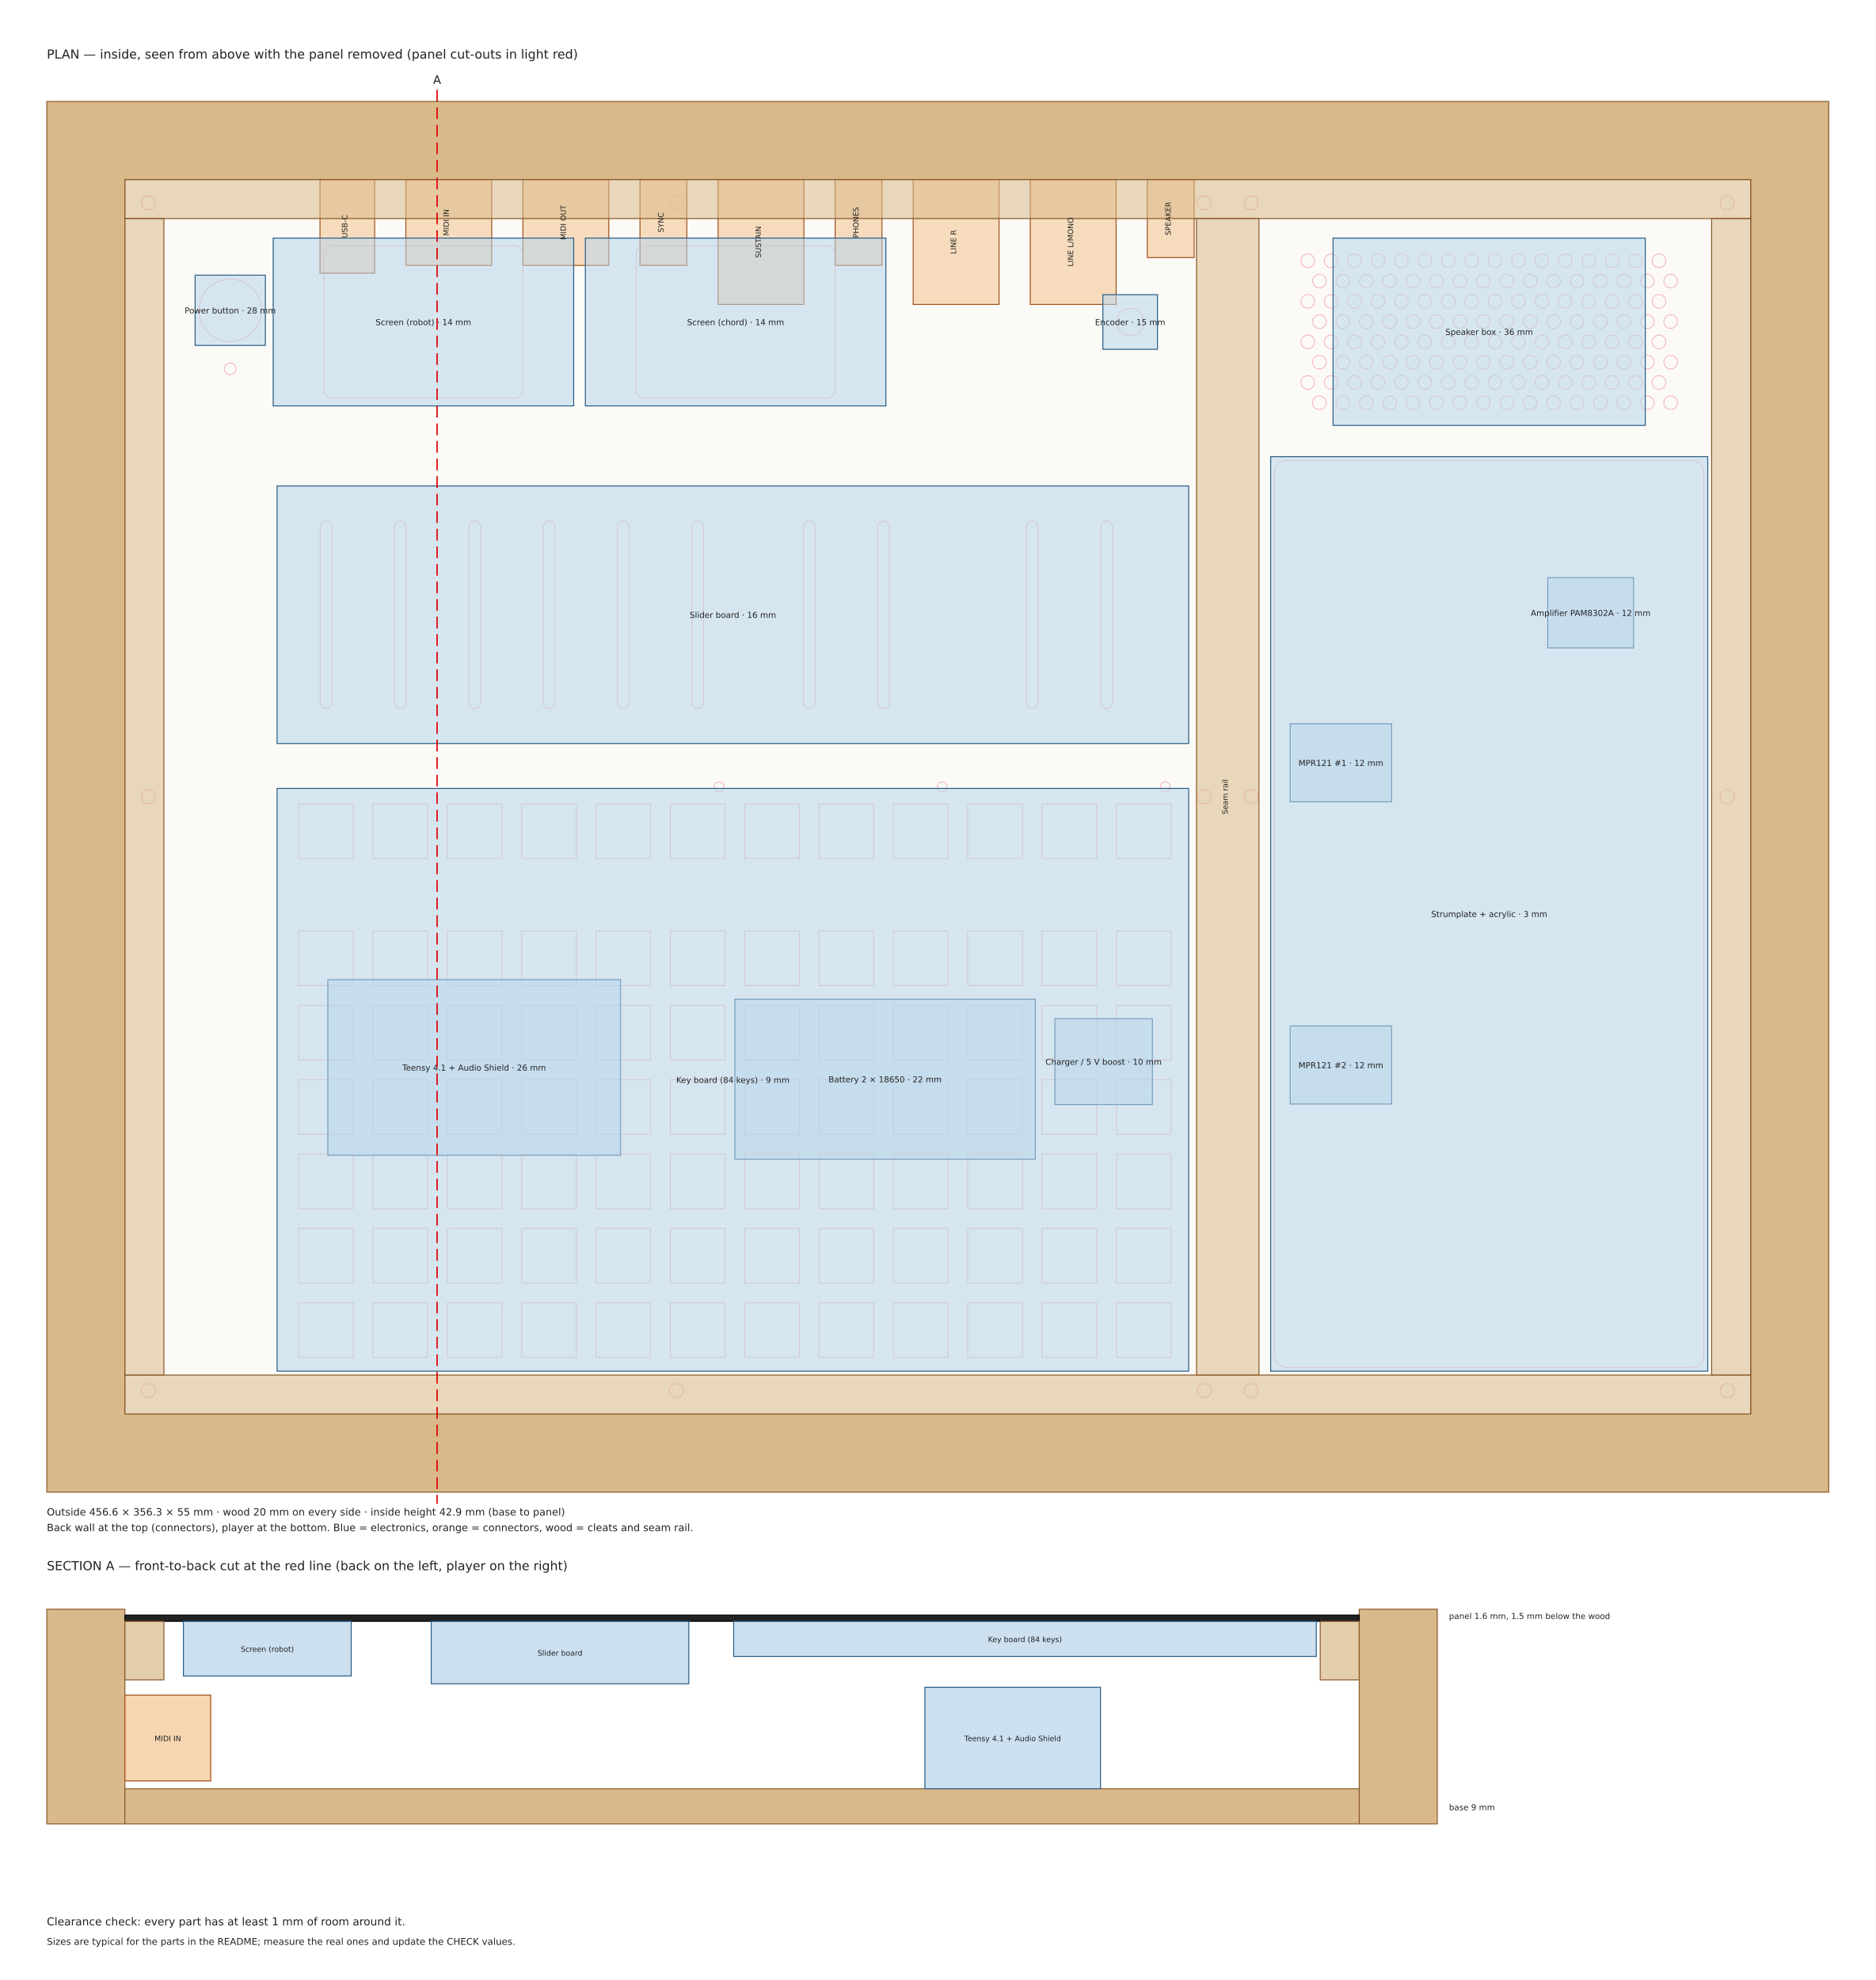
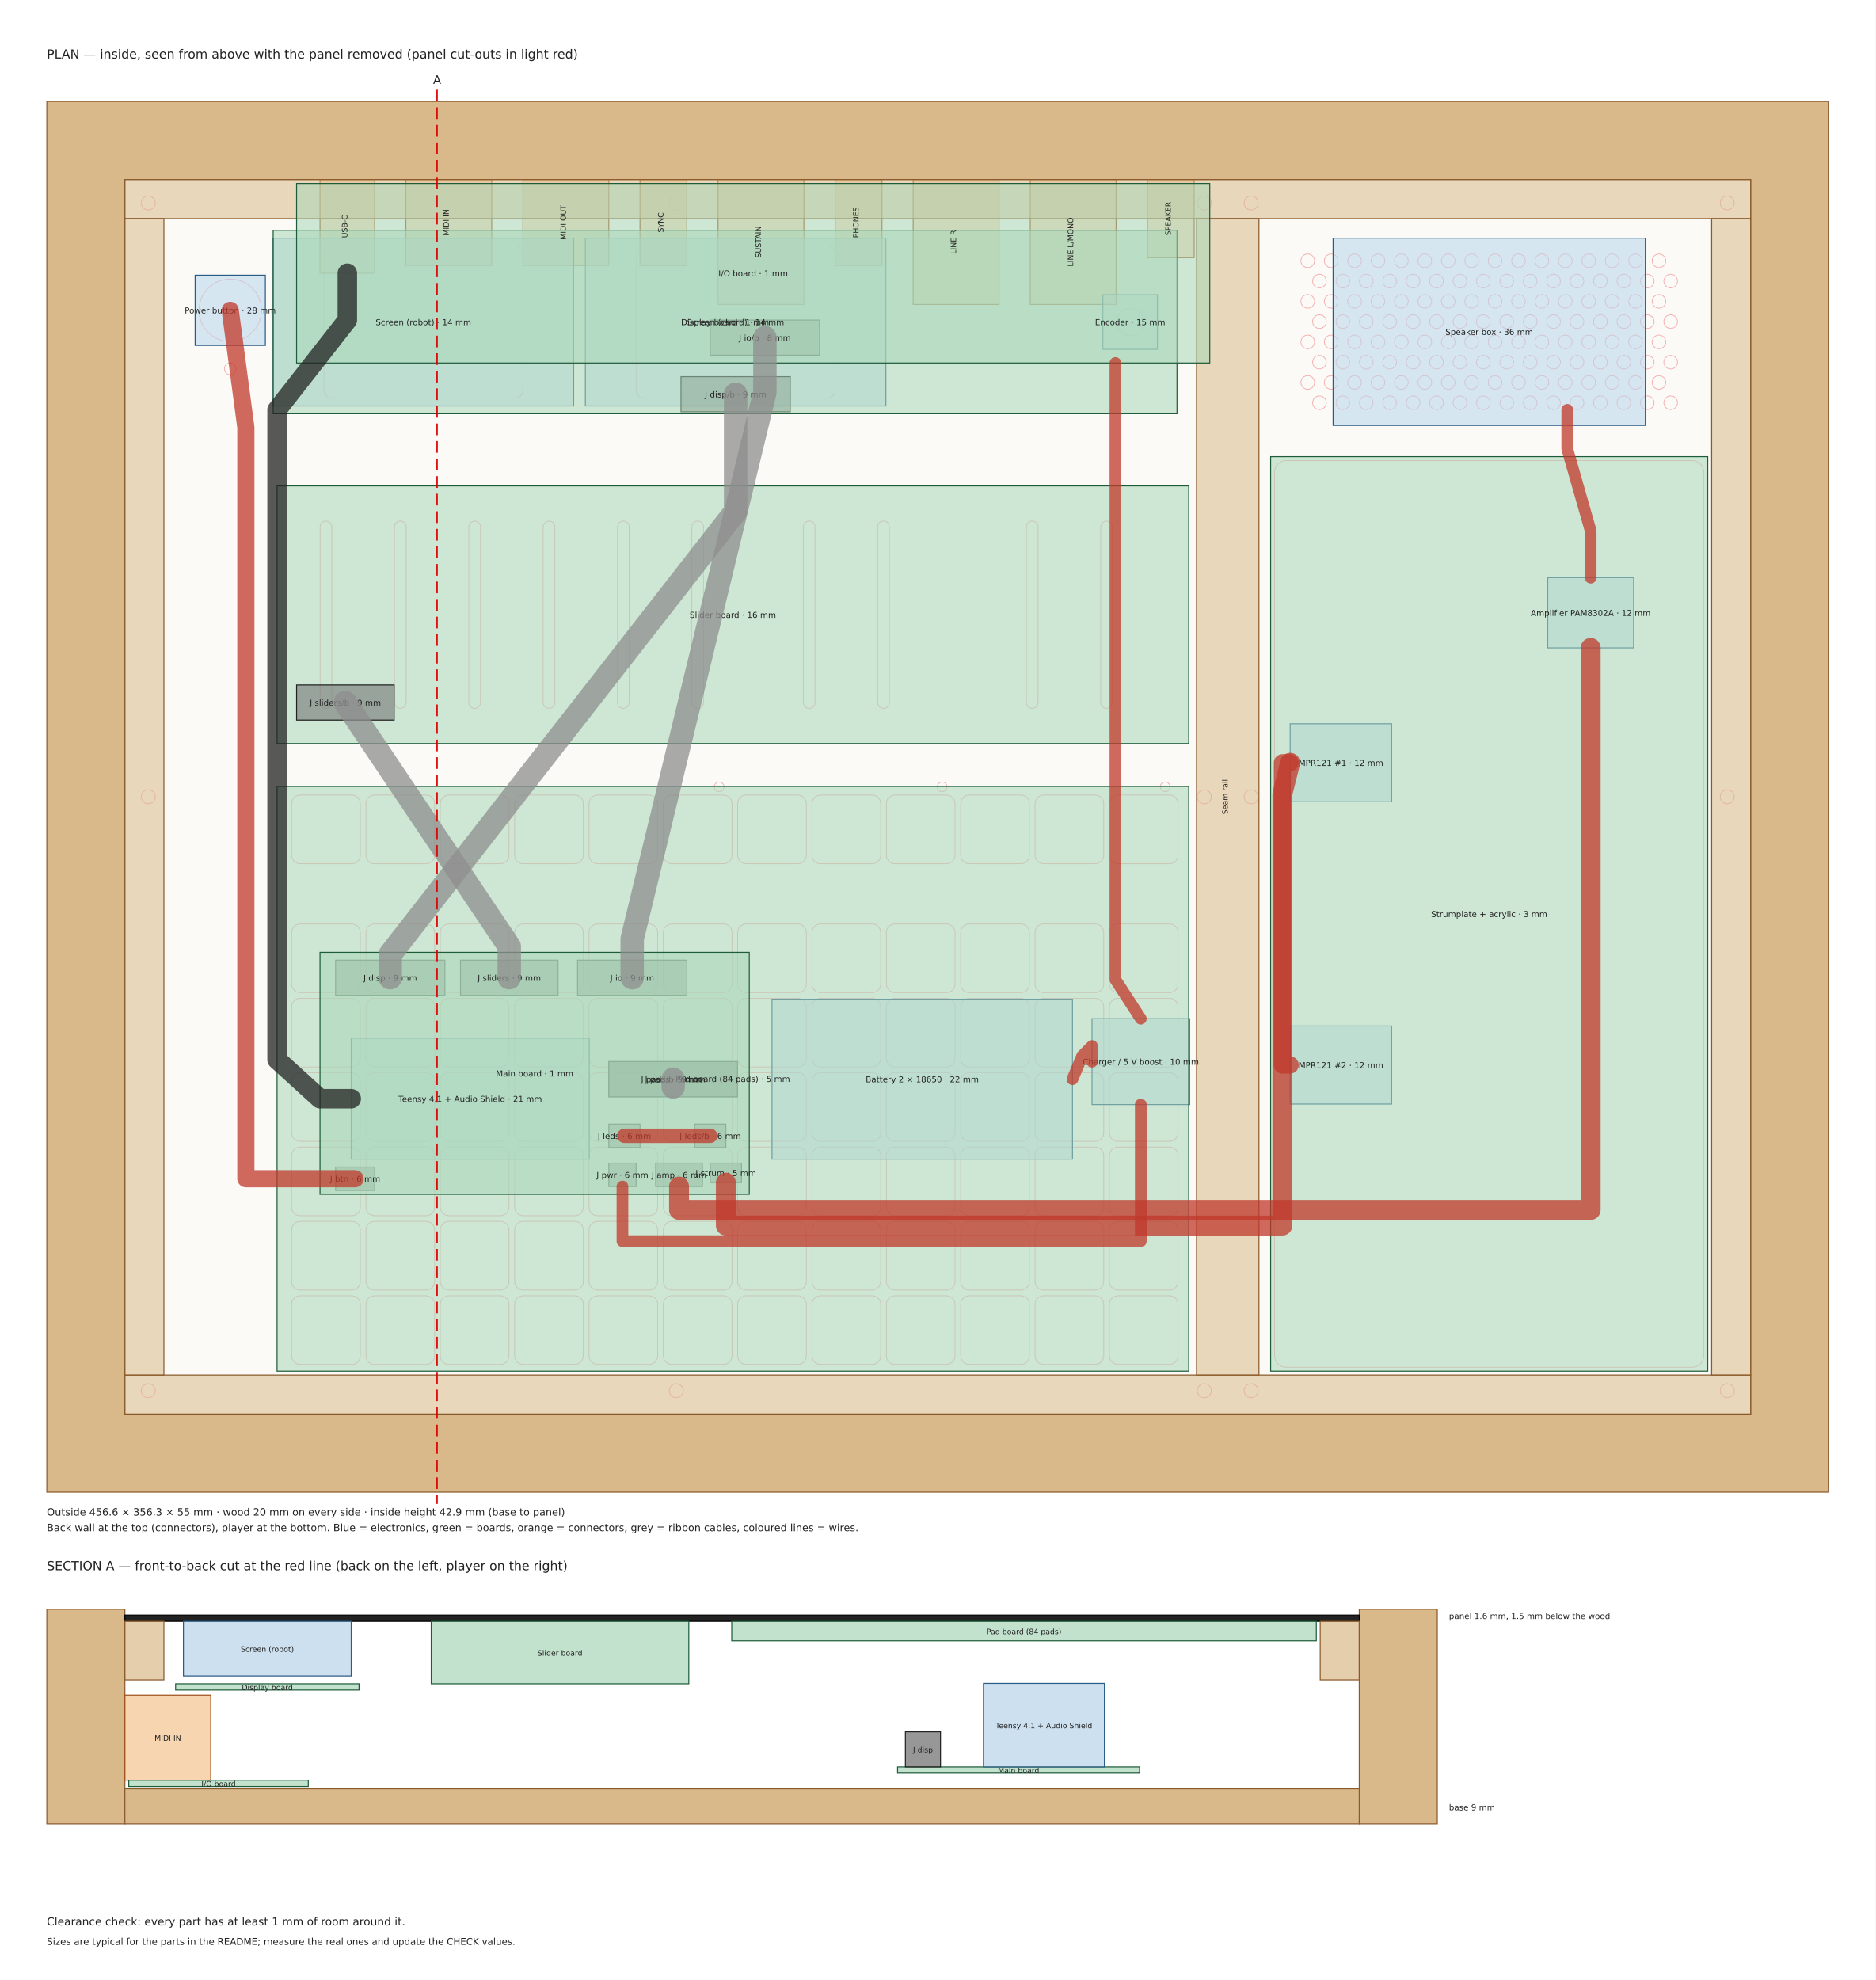
<svg xmlns="http://www.w3.org/2000/svg" width="480.6mm" height="507.3mm" viewBox="0 0 480.6 507.3">
  <style>text{font-family:'DejaVu Sans',Arial,sans-serif;fill:#222}</style>
  <rect width="100%" height="100%" fill="#fff" />
  <text x="12" y="15" font-size="3.2" text-anchor="start">PLAN — inside, seen from above with the panel removed (panel cut-outs in light red)</text>
  <rect x="12" y="26" width="456.6" height="356.3" fill="#d9b98a" stroke="#8a5a2b" stroke-width=".25" />
  <rect x="32" y="46" width="416.6" height="316.3" fill="#fbfaf7" stroke="#8a5a2b" stroke-width=".25" />
  <g transform="translate(32 46)" fill="none" stroke="#f3b0b0" stroke-width=".2">
    <circle cx="6" cy="6" r="1.8" />
    <circle cx="6" cy="310.3" r="1.8" />
    <circle cx="276.6" cy="6" r="1.8" />
    <circle cx="276.6" cy="310.3" r="1.8" />
    <circle cx="141.3" cy="6" r="1.8" />
    <circle cx="141.3" cy="310.3" r="1.8" />
    <circle cx="6" cy="158.15" r="1.8" />
    <circle cx="276.6" cy="158.15" r="1.8" />
    <circle cx="288.6" cy="6" r="1.8" />
    <circle cx="288.6" cy="310.3" r="1.8" />
    <circle cx="410.6" cy="6" r="1.8" />
    <circle cx="410.6" cy="310.3" r="1.8" />
    <circle cx="288.6" cy="158.15" r="1.8" />
    <circle cx="410.6" cy="158.15" r="1.8" />
    <circle cx="27" cy="33.5" r="8" />
    <circle cx="27" cy="48.5" r="1.5" />
    <rect x="51" y="17" width="51" height="39" rx="2" />
    <rect x="131" y="17" width="51" height="39" rx="2" />
    <circle cx="257.6" cy="36.5" r="3.5" />
    <path d="M50.025,89 A1.5,1.5 0 0 1 53.025,89 L53.025,134 A1.5,1.5 0 0 1 50.025,134 Z" />
    <path d="M69.075,89 A1.5,1.5 0 0 1 72.075,89 L72.075,134 A1.5,1.5 0 0 1 69.075,134 Z" />
    <path d="M88.125,89 A1.5,1.5 0 0 1 91.125,89 L91.125,134 A1.5,1.5 0 0 1 88.125,134 Z" />
    <path d="M107.175,89 A1.5,1.5 0 0 1 110.175,89 L110.175,134 A1.5,1.5 0 0 1 107.175,134 Z" />
    <path d="M126.225,89 A1.5,1.5 0 0 1 129.225,89 L129.225,134 A1.5,1.5 0 0 1 126.225,134 Z" />
    <path d="M145.275,89 A1.5,1.5 0 0 1 148.275,89 L148.275,134 A1.5,1.5 0 0 1 145.275,134 Z" />
-     <rect x="44.525" y="160" width="14" height="14" rx="0" />
-     <rect x="63.575" y="160" width="14" height="14" rx="0" />
-     <rect x="82.625" y="160" width="14" height="14" rx="0" />
-     <rect x="101.675" y="160" width="14" height="14" rx="0" />
-     <rect x="120.725" y="160" width="14" height="14" rx="0" />
-     <rect x="139.775" y="160" width="14" height="14" rx="0" />
+     <rect x="42.725" y="157.7" width="17.6" height="17.6" rx="2.2" />
+     <rect x="61.775" y="157.7" width="17.6" height="17.6" rx="2.2" />
+     <rect x="80.825" y="157.7" width="17.6" height="17.6" rx="2.2" />
+     <rect x="99.875" y="157.7" width="17.6" height="17.6" rx="2.2" />
+     <rect x="118.925" y="157.7" width="17.6" height="17.6" rx="2.2" />
+     <rect x="137.975" y="157.7" width="17.6" height="17.6" rx="2.2" />
    <path d="M173.85,89 A1.5,1.5 0 0 1 176.85,89 L176.85,134 A1.5,1.5 0 0 1 173.85,134 Z" />
    <path d="M192.9,89 A1.5,1.5 0 0 1 195.9,89 L195.9,134 A1.5,1.5 0 0 1 192.9,134 Z" />
-     <rect x="158.825" y="160" width="14" height="14" rx="0" />
-     <rect x="177.875" y="160" width="14" height="14" rx="0" />
-     <rect x="196.925" y="160" width="14" height="14" rx="0" />
+     <rect x="157.025" y="157.7" width="17.6" height="17.6" rx="2.2" />
+     <rect x="176.075" y="157.7" width="17.6" height="17.6" rx="2.2" />
+     <rect x="195.125" y="157.7" width="17.6" height="17.6" rx="2.2" />
    <path d="M231,89 A1.5,1.5 0 0 1 234,89 L234,134 A1.5,1.5 0 0 1 231,134 Z" />
    <path d="M250.05,89 A1.5,1.5 0 0 1 253.05,89 L253.05,134 A1.5,1.5 0 0 1 250.05,134 Z" />
-     <rect x="215.975" y="160" width="14" height="14" rx="0" />
-     <rect x="235.025" y="160" width="14" height="14" rx="0" />
-     <rect x="254.075" y="160" width="14" height="14" rx="0" />
+     <rect x="214.175" y="157.7" width="17.6" height="17.6" rx="2.2" />
+     <rect x="233.225" y="157.7" width="17.6" height="17.6" rx="2.2" />
+     <rect x="252.275" y="157.7" width="17.6" height="17.6" rx="2.2" />
    <circle cx="152.275" cy="155.6" r="1.25" />
    <circle cx="209.425" cy="155.6" r="1.25" />
    <circle cx="266.575" cy="155.6" r="1.25" />
-     <rect x="44.525" y="192.525" width="14" height="14" rx="0" />
-     <rect x="63.575" y="192.525" width="14" height="14" rx="0" />
-     <rect x="82.625" y="192.525" width="14" height="14" rx="0" />
-     <rect x="101.675" y="192.525" width="14" height="14" rx="0" />
-     <rect x="120.725" y="192.525" width="14" height="14" rx="0" />
-     <rect x="139.775" y="192.525" width="14" height="14" rx="0" />
-     <rect x="158.825" y="192.525" width="14" height="14" rx="0" />
-     <rect x="177.875" y="192.525" width="14" height="14" rx="0" />
-     <rect x="196.925" y="192.525" width="14" height="14" rx="0" />
-     <rect x="215.975" y="192.525" width="14" height="14" rx="0" />
-     <rect x="235.025" y="192.525" width="14" height="14" rx="0" />
-     <rect x="254.075" y="192.525" width="14" height="14" rx="0" />
-     <rect x="44.525" y="211.575" width="14" height="14" rx="0" />
-     <rect x="63.575" y="211.575" width="14" height="14" rx="0" />
-     <rect x="82.625" y="211.575" width="14" height="14" rx="0" />
-     <rect x="101.675" y="211.575" width="14" height="14" rx="0" />
-     <rect x="120.725" y="211.575" width="14" height="14" rx="0" />
-     <rect x="139.775" y="211.575" width="14" height="14" rx="0" />
-     <rect x="158.825" y="211.575" width="14" height="14" rx="0" />
-     <rect x="177.875" y="211.575" width="14" height="14" rx="0" />
-     <rect x="196.925" y="211.575" width="14" height="14" rx="0" />
-     <rect x="215.975" y="211.575" width="14" height="14" rx="0" />
-     <rect x="235.025" y="211.575" width="14" height="14" rx="0" />
-     <rect x="254.075" y="211.575" width="14" height="14" rx="0" />
-     <rect x="44.525" y="230.625" width="14" height="14" rx="0" />
-     <rect x="63.575" y="230.625" width="14" height="14" rx="0" />
-     <rect x="82.625" y="230.625" width="14" height="14" rx="0" />
-     <rect x="101.675" y="230.625" width="14" height="14" rx="0" />
-     <rect x="120.725" y="230.625" width="14" height="14" rx="0" />
-     <rect x="139.775" y="230.625" width="14" height="14" rx="0" />
-     <rect x="158.825" y="230.625" width="14" height="14" rx="0" />
-     <rect x="177.875" y="230.625" width="14" height="14" rx="0" />
-     <rect x="196.925" y="230.625" width="14" height="14" rx="0" />
-     <rect x="215.975" y="230.625" width="14" height="14" rx="0" />
-     <rect x="235.025" y="230.625" width="14" height="14" rx="0" />
-     <rect x="254.075" y="230.625" width="14" height="14" rx="0" />
-     <rect x="44.525" y="249.675" width="14" height="14" rx="0" />
-     <rect x="63.575" y="249.675" width="14" height="14" rx="0" />
-     <rect x="82.625" y="249.675" width="14" height="14" rx="0" />
-     <rect x="101.675" y="249.675" width="14" height="14" rx="0" />
-     <rect x="120.725" y="249.675" width="14" height="14" rx="0" />
-     <rect x="139.775" y="249.675" width="14" height="14" rx="0" />
-     <rect x="158.825" y="249.675" width="14" height="14" rx="0" />
-     <rect x="177.875" y="249.675" width="14" height="14" rx="0" />
-     <rect x="196.925" y="249.675" width="14" height="14" rx="0" />
-     <rect x="215.975" y="249.675" width="14" height="14" rx="0" />
-     <rect x="235.025" y="249.675" width="14" height="14" rx="0" />
-     <rect x="254.075" y="249.675" width="14" height="14" rx="0" />
-     <rect x="44.525" y="268.725" width="14" height="14" rx="0" />
-     <rect x="63.575" y="268.725" width="14" height="14" rx="0" />
-     <rect x="82.625" y="268.725" width="14" height="14" rx="0" />
-     <rect x="101.675" y="268.725" width="14" height="14" rx="0" />
-     <rect x="120.725" y="268.725" width="14" height="14" rx="0" />
-     <rect x="139.775" y="268.725" width="14" height="14" rx="0" />
-     <rect x="158.825" y="268.725" width="14" height="14" rx="0" />
-     <rect x="177.875" y="268.725" width="14" height="14" rx="0" />
-     <rect x="196.925" y="268.725" width="14" height="14" rx="0" />
-     <rect x="215.975" y="268.725" width="14" height="14" rx="0" />
-     <rect x="235.025" y="268.725" width="14" height="14" rx="0" />
-     <rect x="254.075" y="268.725" width="14" height="14" rx="0" />
-     <rect x="44.525" y="287.775" width="14" height="14" rx="0" />
-     <rect x="63.575" y="287.775" width="14" height="14" rx="0" />
-     <rect x="82.625" y="287.775" width="14" height="14" rx="0" />
-     <rect x="101.675" y="287.775" width="14" height="14" rx="0" />
-     <rect x="120.725" y="287.775" width="14" height="14" rx="0" />
-     <rect x="139.775" y="287.775" width="14" height="14" rx="0" />
-     <rect x="158.825" y="287.775" width="14" height="14" rx="0" />
-     <rect x="177.875" y="287.775" width="14" height="14" rx="0" />
-     <rect x="196.925" y="287.775" width="14" height="14" rx="0" />
-     <rect x="215.975" y="287.775" width="14" height="14" rx="0" />
-     <rect x="235.025" y="287.775" width="14" height="14" rx="0" />
-     <rect x="254.075" y="287.775" width="14" height="14" rx="0" />
+     <rect x="42.725" y="190.725" width="17.6" height="17.6" rx="2.2" />
+     <rect x="61.775" y="190.725" width="17.6" height="17.6" rx="2.2" />
+     <rect x="80.825" y="190.725" width="17.6" height="17.6" rx="2.2" />
+     <rect x="99.875" y="190.725" width="17.6" height="17.6" rx="2.2" />
+     <rect x="118.925" y="190.725" width="17.6" height="17.6" rx="2.2" />
+     <rect x="137.975" y="190.725" width="17.6" height="17.6" rx="2.2" />
+     <rect x="157.025" y="190.725" width="17.6" height="17.6" rx="2.2" />
+     <rect x="176.075" y="190.725" width="17.6" height="17.6" rx="2.2" />
+     <rect x="195.125" y="190.725" width="17.6" height="17.6" rx="2.2" />
+     <rect x="214.175" y="190.725" width="17.6" height="17.6" rx="2.2" />
+     <rect x="233.225" y="190.725" width="17.6" height="17.6" rx="2.2" />
+     <rect x="252.275" y="190.725" width="17.6" height="17.6" rx="2.2" />
+     <rect x="42.725" y="209.775" width="17.6" height="17.6" rx="2.2" />
+     <rect x="61.775" y="209.775" width="17.6" height="17.6" rx="2.2" />
+     <rect x="80.825" y="209.775" width="17.6" height="17.6" rx="2.2" />
+     <rect x="99.875" y="209.775" width="17.6" height="17.6" rx="2.2" />
+     <rect x="118.925" y="209.775" width="17.6" height="17.6" rx="2.2" />
+     <rect x="137.975" y="209.775" width="17.6" height="17.6" rx="2.2" />
+     <rect x="157.025" y="209.775" width="17.6" height="17.6" rx="2.2" />
+     <rect x="176.075" y="209.775" width="17.6" height="17.6" rx="2.2" />
+     <rect x="195.125" y="209.775" width="17.6" height="17.6" rx="2.2" />
+     <rect x="214.175" y="209.775" width="17.6" height="17.6" rx="2.2" />
+     <rect x="233.225" y="209.775" width="17.6" height="17.6" rx="2.2" />
+     <rect x="252.275" y="209.775" width="17.6" height="17.6" rx="2.2" />
+     <rect x="42.725" y="228.825" width="17.6" height="17.6" rx="2.2" />
+     <rect x="61.775" y="228.825" width="17.6" height="17.6" rx="2.2" />
+     <rect x="80.825" y="228.825" width="17.6" height="17.6" rx="2.2" />
+     <rect x="99.875" y="228.825" width="17.6" height="17.6" rx="2.2" />
+     <rect x="118.925" y="228.825" width="17.6" height="17.6" rx="2.2" />
+     <rect x="137.975" y="228.825" width="17.6" height="17.6" rx="2.2" />
+     <rect x="157.025" y="228.825" width="17.6" height="17.6" rx="2.2" />
+     <rect x="176.075" y="228.825" width="17.6" height="17.6" rx="2.2" />
+     <rect x="195.125" y="228.825" width="17.6" height="17.6" rx="2.2" />
+     <rect x="214.175" y="228.825" width="17.6" height="17.6" rx="2.2" />
+     <rect x="233.225" y="228.825" width="17.6" height="17.6" rx="2.2" />
+     <rect x="252.275" y="228.825" width="17.6" height="17.6" rx="2.2" />
+     <rect x="42.725" y="247.875" width="17.6" height="17.6" rx="2.2" />
+     <rect x="61.775" y="247.875" width="17.6" height="17.6" rx="2.2" />
+     <rect x="80.825" y="247.875" width="17.6" height="17.6" rx="2.2" />
+     <rect x="99.875" y="247.875" width="17.6" height="17.6" rx="2.2" />
+     <rect x="118.925" y="247.875" width="17.6" height="17.6" rx="2.2" />
+     <rect x="137.975" y="247.875" width="17.6" height="17.6" rx="2.2" />
+     <rect x="157.025" y="247.875" width="17.6" height="17.6" rx="2.2" />
+     <rect x="176.075" y="247.875" width="17.6" height="17.6" rx="2.2" />
+     <rect x="195.125" y="247.875" width="17.6" height="17.6" rx="2.2" />
+     <rect x="214.175" y="247.875" width="17.6" height="17.6" rx="2.2" />
+     <rect x="233.225" y="247.875" width="17.6" height="17.6" rx="2.2" />
+     <rect x="252.275" y="247.875" width="17.6" height="17.6" rx="2.2" />
+     <rect x="42.725" y="266.925" width="17.6" height="17.6" rx="2.2" />
+     <rect x="61.775" y="266.925" width="17.6" height="17.6" rx="2.2" />
+     <rect x="80.825" y="266.925" width="17.6" height="17.6" rx="2.2" />
+     <rect x="99.875" y="266.925" width="17.6" height="17.6" rx="2.2" />
+     <rect x="118.925" y="266.925" width="17.6" height="17.6" rx="2.2" />
+     <rect x="137.975" y="266.925" width="17.6" height="17.6" rx="2.2" />
+     <rect x="157.025" y="266.925" width="17.6" height="17.6" rx="2.2" />
+     <rect x="176.075" y="266.925" width="17.6" height="17.6" rx="2.2" />
+     <rect x="195.125" y="266.925" width="17.6" height="17.6" rx="2.2" />
+     <rect x="214.175" y="266.925" width="17.6" height="17.6" rx="2.2" />
+     <rect x="233.225" y="266.925" width="17.6" height="17.6" rx="2.2" />
+     <rect x="252.275" y="266.925" width="17.6" height="17.6" rx="2.2" />
+     <rect x="42.725" y="285.975" width="17.6" height="17.6" rx="2.2" />
+     <rect x="61.775" y="285.975" width="17.6" height="17.6" rx="2.2" />
+     <rect x="80.825" y="285.975" width="17.6" height="17.6" rx="2.2" />
+     <rect x="99.875" y="285.975" width="17.6" height="17.6" rx="2.2" />
+     <rect x="118.925" y="285.975" width="17.6" height="17.6" rx="2.2" />
+     <rect x="137.975" y="285.975" width="17.6" height="17.6" rx="2.2" />
+     <rect x="157.025" y="285.975" width="17.6" height="17.6" rx="2.2" />
+     <rect x="176.075" y="285.975" width="17.6" height="17.6" rx="2.2" />
+     <rect x="195.125" y="285.975" width="17.6" height="17.6" rx="2.2" />
+     <rect x="214.175" y="285.975" width="17.6" height="17.6" rx="2.2" />
+     <rect x="233.225" y="285.975" width="17.6" height="17.6" rx="2.2" />
+     <rect x="252.275" y="285.975" width="17.6" height="17.6" rx="2.2" />
    <circle cx="303.1" cy="20.813" r="1.75" />
    <circle cx="309.1" cy="20.813" r="1.75" />
    <circle cx="315.1" cy="20.813" r="1.75" />
    <circle cx="321.1" cy="20.813" r="1.75" />
    <circle cx="327.1" cy="20.813" r="1.75" />
    <circle cx="333.1" cy="20.813" r="1.75" />
    <circle cx="339.1" cy="20.813" r="1.75" />
    <circle cx="345.1" cy="20.813" r="1.75" />
    <circle cx="351.1" cy="20.813" r="1.75" />
    <circle cx="357.1" cy="20.813" r="1.75" />
    <circle cx="363.1" cy="20.813" r="1.75" />
    <circle cx="369.1" cy="20.813" r="1.75" />
    <circle cx="375.1" cy="20.813" r="1.75" />
    <circle cx="381.1" cy="20.813" r="1.75" />
    <circle cx="387.1" cy="20.813" r="1.75" />
    <circle cx="393.1" cy="20.813" r="1.75" />
    <circle cx="306.1" cy="26.01" r="1.75" />
    <circle cx="312.1" cy="26.01" r="1.75" />
    <circle cx="318.1" cy="26.01" r="1.75" />
    <circle cx="324.1" cy="26.01" r="1.75" />
    <circle cx="330.1" cy="26.01" r="1.75" />
    <circle cx="336.1" cy="26.01" r="1.75" />
    <circle cx="342.1" cy="26.01" r="1.75" />
    <circle cx="348.1" cy="26.01" r="1.75" />
    <circle cx="354.1" cy="26.01" r="1.75" />
    <circle cx="360.1" cy="26.01" r="1.75" />
    <circle cx="366.1" cy="26.01" r="1.75" />
    <circle cx="372.1" cy="26.01" r="1.75" />
    <circle cx="378.1" cy="26.01" r="1.75" />
    <circle cx="384.1" cy="26.01" r="1.75" />
    <circle cx="390.1" cy="26.01" r="1.75" />
    <circle cx="396.1" cy="26.01" r="1.75" />
    <circle cx="303.1" cy="31.206" r="1.75" />
    <circle cx="309.1" cy="31.206" r="1.75" />
    <circle cx="315.1" cy="31.206" r="1.75" />
    <circle cx="321.1" cy="31.206" r="1.75" />
    <circle cx="327.1" cy="31.206" r="1.75" />
    <circle cx="333.1" cy="31.206" r="1.75" />
    <circle cx="339.1" cy="31.206" r="1.75" />
    <circle cx="345.1" cy="31.206" r="1.75" />
    <circle cx="351.1" cy="31.206" r="1.75" />
    <circle cx="357.1" cy="31.206" r="1.75" />
    <circle cx="363.1" cy="31.206" r="1.75" />
    <circle cx="369.1" cy="31.206" r="1.75" />
    <circle cx="375.1" cy="31.206" r="1.75" />
    <circle cx="381.1" cy="31.206" r="1.75" />
    <circle cx="387.1" cy="31.206" r="1.75" />
    <circle cx="393.1" cy="31.206" r="1.75" />
    <circle cx="306.1" cy="36.402" r="1.75" />
    <circle cx="312.1" cy="36.402" r="1.75" />
    <circle cx="318.1" cy="36.402" r="1.75" />
    <circle cx="324.1" cy="36.402" r="1.75" />
    <circle cx="330.1" cy="36.402" r="1.75" />
    <circle cx="336.1" cy="36.402" r="1.75" />
    <circle cx="342.1" cy="36.402" r="1.75" />
    <circle cx="348.1" cy="36.402" r="1.75" />
    <circle cx="354.1" cy="36.402" r="1.75" />
    <circle cx="360.1" cy="36.402" r="1.75" />
    <circle cx="366.1" cy="36.402" r="1.75" />
    <circle cx="372.1" cy="36.402" r="1.75" />
    <circle cx="378.1" cy="36.402" r="1.75" />
    <circle cx="384.1" cy="36.402" r="1.75" />
    <circle cx="390.1" cy="36.402" r="1.75" />
    <circle cx="396.1" cy="36.402" r="1.75" />
    <circle cx="303.1" cy="41.598" r="1.75" />
    <circle cx="309.1" cy="41.598" r="1.75" />
    <circle cx="315.1" cy="41.598" r="1.75" />
    <circle cx="321.1" cy="41.598" r="1.75" />
    <circle cx="327.1" cy="41.598" r="1.75" />
    <circle cx="333.1" cy="41.598" r="1.75" />
    <circle cx="339.1" cy="41.598" r="1.75" />
    <circle cx="345.1" cy="41.598" r="1.75" />
    <circle cx="351.1" cy="41.598" r="1.75" />
    <circle cx="357.1" cy="41.598" r="1.75" />
    <circle cx="363.1" cy="41.598" r="1.75" />
    <circle cx="369.1" cy="41.598" r="1.75" />
    <circle cx="375.1" cy="41.598" r="1.75" />
    <circle cx="381.1" cy="41.598" r="1.75" />
    <circle cx="387.1" cy="41.598" r="1.75" />
    <circle cx="393.1" cy="41.598" r="1.75" />
    <circle cx="306.1" cy="46.794" r="1.75" />
    <circle cx="312.1" cy="46.794" r="1.75" />
    <circle cx="318.1" cy="46.794" r="1.75" />
    <circle cx="324.1" cy="46.794" r="1.75" />
    <circle cx="330.1" cy="46.794" r="1.75" />
    <circle cx="336.1" cy="46.794" r="1.75" />
    <circle cx="342.1" cy="46.794" r="1.75" />
    <circle cx="348.1" cy="46.794" r="1.75" />
    <circle cx="354.1" cy="46.794" r="1.75" />
    <circle cx="360.1" cy="46.794" r="1.75" />
    <circle cx="366.1" cy="46.794" r="1.75" />
    <circle cx="372.1" cy="46.794" r="1.75" />
    <circle cx="378.1" cy="46.794" r="1.75" />
    <circle cx="384.1" cy="46.794" r="1.75" />
    <circle cx="390.1" cy="46.794" r="1.75" />
    <circle cx="396.1" cy="46.794" r="1.75" />
    <circle cx="303.1" cy="51.99" r="1.75" />
    <circle cx="309.1" cy="51.99" r="1.75" />
    <circle cx="315.1" cy="51.99" r="1.75" />
    <circle cx="321.1" cy="51.99" r="1.75" />
    <circle cx="327.1" cy="51.99" r="1.75" />
    <circle cx="333.1" cy="51.99" r="1.75" />
    <circle cx="339.1" cy="51.99" r="1.75" />
    <circle cx="345.1" cy="51.99" r="1.75" />
    <circle cx="351.1" cy="51.99" r="1.75" />
    <circle cx="357.1" cy="51.99" r="1.75" />
    <circle cx="363.1" cy="51.99" r="1.75" />
    <circle cx="369.1" cy="51.99" r="1.75" />
    <circle cx="375.1" cy="51.99" r="1.75" />
    <circle cx="381.1" cy="51.99" r="1.75" />
    <circle cx="387.1" cy="51.99" r="1.75" />
    <circle cx="393.1" cy="51.99" r="1.75" />
    <circle cx="306.1" cy="57.187" r="1.75" />
    <circle cx="312.1" cy="57.187" r="1.75" />
    <circle cx="318.1" cy="57.187" r="1.75" />
    <circle cx="324.1" cy="57.187" r="1.75" />
    <circle cx="330.1" cy="57.187" r="1.75" />
    <circle cx="336.1" cy="57.187" r="1.75" />
    <circle cx="342.1" cy="57.187" r="1.75" />
    <circle cx="348.1" cy="57.187" r="1.75" />
    <circle cx="354.1" cy="57.187" r="1.75" />
    <circle cx="360.1" cy="57.187" r="1.75" />
    <circle cx="366.1" cy="57.187" r="1.75" />
    <circle cx="372.1" cy="57.187" r="1.75" />
    <circle cx="378.1" cy="57.187" r="1.75" />
    <circle cx="384.1" cy="57.187" r="1.75" />
    <circle cx="390.1" cy="57.187" r="1.75" />
    <circle cx="396.1" cy="57.187" r="1.75" />
    <rect x="294.6" y="72" width="110" height="232.3" rx="3" />
  </g>
  <rect x="341.6" y="61" width="80" height="48" fill="#b7d4ea" stroke="#2a5d86" stroke-width=".25" fill-opacity=".55" />
  <rect x="50" y="70.5" width="18" height="18" fill="#b7d4ea" stroke="#2a5d86" stroke-width=".25" fill-opacity=".55" />
-   <rect x="84" y="251" width="75" height="45" fill="#b7d4ea" stroke="#2a5d86" stroke-width=".25" fill-opacity=".55" />
-   <rect x="188.3" y="256" width="77" height="41" fill="#b7d4ea" stroke="#2a5d86" stroke-width=".25" fill-opacity=".55" />
+   <rect x="197.825" y="256" width="77" height="41" fill="#b7d4ea" stroke="#2a5d86" stroke-width=".25" fill-opacity=".55" />
  <rect x="82" y="46" width="14" height="24" fill="#f2c38f" stroke="#a0521c" stroke-width=".25" fill-opacity=".55" />
  <rect x="104" y="46" width="22" height="22" fill="#f2c38f" stroke="#a0521c" stroke-width=".25" fill-opacity=".55" />
  <rect x="134" y="46" width="22" height="22" fill="#f2c38f" stroke="#a0521c" stroke-width=".25" fill-opacity=".55" />
  <rect x="164" y="46" width="12" height="22" fill="#f2c38f" stroke="#a0521c" stroke-width=".25" fill-opacity=".55" />
  <rect x="184" y="46" width="22" height="32" fill="#f2c38f" stroke="#a0521c" stroke-width=".25" fill-opacity=".55" />
  <rect x="214" y="46" width="12" height="22" fill="#f2c38f" stroke="#a0521c" stroke-width=".25" fill-opacity=".55" />
  <rect x="234" y="46" width="22" height="32" fill="#f2c38f" stroke="#a0521c" stroke-width=".25" fill-opacity=".55" />
  <rect x="264" y="46" width="22" height="32" fill="#f2c38f" stroke="#a0521c" stroke-width=".25" fill-opacity=".55" />
  <rect x="294" y="46" width="12" height="20" fill="#f2c38f" stroke="#a0521c" stroke-width=".25" fill-opacity=".55" />
-   <rect x="71" y="124.5" width="233.6" height="66" fill="#b7d4ea" stroke="#2a5d86" stroke-width=".25" fill-opacity=".55" />
+   <rect x="90" y="266" width="61" height="31" fill="#b7d4ea" stroke="#2a5d86" stroke-width=".25" fill-opacity=".55" />
+   <rect x="71" y="124.5" width="233.6" height="66" fill="#a9d6b8" stroke="#1f5d3a" stroke-width=".25" fill-opacity=".55" />
  <rect x="32" y="46" width="416.6" height="10" fill="#d9b98a" stroke="#8a5a2b" stroke-width=".25" fill-opacity=".55" />
  <rect x="32" y="352.3" width="416.6" height="10" fill="#d9b98a" stroke="#8a5a2b" stroke-width=".25" fill-opacity=".55" />
  <rect x="32" y="56" width="10" height="296.3" fill="#d9b98a" stroke="#8a5a2b" stroke-width=".25" fill-opacity=".55" />
  <rect x="438.6" y="56" width="10" height="296.3" fill="#d9b98a" stroke="#8a5a2b" stroke-width=".25" fill-opacity=".55" />
  <rect x="306.6" y="56" width="16" height="296.3" fill="#d9b98a" stroke="#8a5a2b" stroke-width=".25" fill-opacity=".55" />
  <rect x="282.6" y="75.5" width="14" height="14" fill="#b7d4ea" stroke="#2a5d86" stroke-width=".25" fill-opacity=".55" />
  <rect x="70" y="61" width="77" height="43" fill="#b7d4ea" stroke="#2a5d86" stroke-width=".25" fill-opacity=".55" />
  <rect x="150" y="61" width="77" height="43" fill="#b7d4ea" stroke="#2a5d86" stroke-width=".25" fill-opacity=".55" />
  <rect x="330.6" y="185.433" width="26" height="20" fill="#b7d4ea" stroke="#2a5d86" stroke-width=".25" fill-opacity=".55" />
  <rect x="330.6" y="262.867" width="26" height="20" fill="#b7d4ea" stroke="#2a5d86" stroke-width=".25" fill-opacity=".55" />
  <rect x="396.6" y="148" width="22" height="18" fill="#b7d4ea" stroke="#2a5d86" stroke-width=".25" fill-opacity=".55" />
-   <rect x="270.3" y="261" width="25" height="22" fill="#b7d4ea" stroke="#2a5d86" stroke-width=".25" fill-opacity=".55" />
-   <rect x="71" y="202" width="233.6" height="149.3" fill="#b7d4ea" stroke="#2a5d86" stroke-width=".25" fill-opacity=".55" />
-   <rect x="325.6" y="117" width="112" height="234.3" fill="#b7d4ea" stroke="#2a5d86" stroke-width=".25" fill-opacity=".55" />
+   <rect x="279.825" y="261" width="25" height="22" fill="#b7d4ea" stroke="#2a5d86" stroke-width=".25" fill-opacity=".55" />
+   <rect x="86" y="246" width="28" height="9" fill="#6b6b6b" stroke="#222" stroke-width=".25" fill-opacity=".55" />
+   <rect x="118" y="246" width="25" height="9" fill="#6b6b6b" stroke="#222" stroke-width=".25" fill-opacity=".55" />
+   <rect x="148" y="246" width="28" height="9" fill="#6b6b6b" stroke="#222" stroke-width=".25" fill-opacity=".55" />
+   <rect x="156" y="272" width="33" height="9" fill="#6b6b6b" stroke="#222" stroke-width=".25" fill-opacity=".55" />
+   <rect x="174.5" y="96.5" width="28" height="9" fill="#6b6b6b" stroke="#222" stroke-width=".25" fill-opacity=".55" />
+   <rect x="76" y="175.5" width="25" height="9" fill="#6b6b6b" stroke="#222" stroke-width=".25" fill-opacity=".55" />
+   <rect x="156" y="272" width="33" height="9" fill="#6b6b6b" stroke="#222" stroke-width=".25" fill-opacity=".55" />
+   <rect x="182" y="82" width="28" height="9" fill="#6b6b6b" stroke="#222" stroke-width=".25" fill-opacity=".55" />
+   <rect x="156" y="288" width="8" height="6" fill="#6b6b6b" stroke="#222" stroke-width=".25" fill-opacity=".55" />
+   <rect x="86" y="299" width="10" height="6" fill="#6b6b6b" stroke="#222" stroke-width=".25" fill-opacity=".55" />
+   <rect x="156" y="298" width="7" height="6" fill="#6b6b6b" stroke="#222" stroke-width=".25" fill-opacity=".55" />
+   <rect x="168" y="298" width="12" height="6" fill="#6b6b6b" stroke="#222" stroke-width=".25" fill-opacity=".55" />
+   <rect x="178" y="288" width="8" height="6" fill="#6b6b6b" stroke="#222" stroke-width=".25" fill-opacity=".55" />
+   <rect x="182" y="298" width="8" height="5" fill="#6b6b6b" stroke="#222" stroke-width=".25" fill-opacity=".55" />
+   <rect x="71" y="201.5" width="233.6" height="149.8" fill="#a9d6b8" stroke="#1f5d3a" stroke-width=".25" fill-opacity=".55" />
+   <rect x="325.6" y="117" width="112" height="234.3" fill="#a9d6b8" stroke="#1f5d3a" stroke-width=".25" fill-opacity=".55" />
+   <rect x="70" y="59" width="231.6" height="47" fill="#a9d6b8" stroke="#1f5d3a" stroke-width=".25" fill-opacity=".55" />
+   <rect x="76" y="47" width="234" height="46" fill="#a9d6b8" stroke="#1f5d3a" stroke-width=".25" fill-opacity=".55" />
+   <rect x="82" y="244" width="110" height="62" fill="#a9d6b8" stroke="#1f5d3a" stroke-width=".25" fill-opacity=".55" />
  <text x="314.6" y="204.15" font-size="1.9" text-anchor="middle" transform="rotate(-90 314.6 204.15)">Seam rail</text>
  <text x="59" y="80.3" font-size="2.1" text-anchor="middle">Power button · 28 mm</text>
+   <text x="185.8" y="83.3" font-size="2.1" text-anchor="middle">Display board · 1 mm</text>
  <text x="108.5" y="83.3" font-size="2.1" text-anchor="middle">Screen (robot) · 14 mm</text>
  <text x="188.5" y="83.3" font-size="2.1" text-anchor="middle">Screen (chord) · 14 mm</text>
  <text x="289.6" y="83.3" font-size="2.1" text-anchor="middle">Encoder · 15 mm</text>
  <text x="187.8" y="158.3" font-size="2.1" text-anchor="middle">Slider board · 16 mm</text>
-   <text x="187.8" y="277.45" font-size="2.1" text-anchor="middle">Key board (84 keys) · 9 mm</text>
+   <text x="187.8" y="277.2" font-size="2.1" text-anchor="middle">Pad board (84 pads) · 5 mm</text>
  <text x="381.6" y="234.95" font-size="2.1" text-anchor="middle">Strumplate + acrylic · 3 mm</text>
  <text x="343.6" y="196.233" font-size="2.1" text-anchor="middle">MPR121 #1 · 12 mm</text>
  <text x="343.6" y="273.667" font-size="2.1" text-anchor="middle">MPR121 #2 · 12 mm</text>
  <text x="381.6" y="85.8" font-size="2.1" text-anchor="middle">Speaker box · 36 mm</text>
-   <text x="121.5" y="274.3" font-size="2.1" text-anchor="middle">Teensy 4.1 + Audio Shield · 26 mm</text>
-   <text x="226.8" y="277.3" font-size="2.1" text-anchor="middle">Battery 2 × 18650 · 22 mm</text>
-   <text x="282.8" y="272.8" font-size="2.1" text-anchor="middle">Charger / 5 V boost · 10 mm</text>
+   <text x="137" y="275.8" font-size="2.1" text-anchor="middle">Main board · 1 mm</text>
+   <text x="120.5" y="282.3" font-size="2.1" text-anchor="middle">Teensy 4.1 + Audio Shield · 21 mm</text>
+   <text x="236.325" y="277.3" font-size="2.1" text-anchor="middle">Battery 2 × 18650 · 22 mm</text>
+   <text x="292.325" y="272.8" font-size="2.1" text-anchor="middle">Charger / 5 V boost · 10 mm</text>
  <text x="407.6" y="157.8" font-size="2.1" text-anchor="middle">Amplifier PAM8302A · 12 mm</text>
  <text x="89" y="58" font-size="1.9" text-anchor="middle" transform="rotate(-90 89 58)">USB-C</text>
  <text x="115" y="57" font-size="1.9" text-anchor="middle" transform="rotate(-90 115 57)">MIDI IN</text>
  <text x="145" y="57" font-size="1.9" text-anchor="middle" transform="rotate(-90 145 57)">MIDI OUT</text>
  <text x="170" y="57" font-size="1.9" text-anchor="middle" transform="rotate(-90 170 57)">SYNC</text>
  <text x="195" y="62" font-size="1.9" text-anchor="middle" transform="rotate(-90 195 62)">SUSTAIN</text>
  <text x="220" y="57" font-size="1.9" text-anchor="middle" transform="rotate(-90 220 57)">PHONES</text>
  <text x="245" y="62" font-size="1.9" text-anchor="middle" transform="rotate(-90 245 62)">LINE R</text>
  <text x="275" y="62" font-size="1.9" text-anchor="middle" transform="rotate(-90 275 62)">LINE L/MONO</text>
  <text x="300" y="56" font-size="1.9" text-anchor="middle" transform="rotate(-90 300 56)">SPEAKER</text>
+   <text x="193" y="70.8" font-size="2.1" text-anchor="middle">I/O board · 1 mm</text>
+   <text x="100" y="251.3" font-size="2.1" text-anchor="middle">J disp · 9 mm</text>
+   <text x="130.5" y="251.3" font-size="2.1" text-anchor="middle">J sliders · 9 mm</text>
+   <text x="162" y="251.3" font-size="2.1" text-anchor="middle">J io · 9 mm</text>
+   <text x="172.5" y="277.3" font-size="2.1" text-anchor="middle">J pads · 9 mm</text>
+   <text x="160" y="291.8" font-size="2.1" text-anchor="middle">J leds · 6 mm</text>
+   <text x="91" y="302.8" font-size="2.1" text-anchor="middle">J btn · 6 mm</text>
+   <text x="159.5" y="301.8" font-size="2.1" text-anchor="middle">J pwr · 6 mm</text>
+   <text x="174" y="301.8" font-size="2.1" text-anchor="middle">J amp · 6 mm</text>
+   <text x="186" y="301.3" font-size="2.1" text-anchor="middle">J strum · 5 mm</text>
+   <text x="188.5" y="101.8" font-size="2.1" text-anchor="middle">J disp/b · 9 mm</text>
+   <text x="88.5" y="180.8" font-size="2.1" text-anchor="middle">J sliders/b · 9 mm</text>
+   <text x="196" y="87.3" font-size="2.1" text-anchor="middle">J io/b · 8 mm</text>
+   <text x="172.5" y="277.3" font-size="2.1" text-anchor="middle">J pads/b · 9 mm</text>
+   <text x="182" y="291.8" font-size="2.1" text-anchor="middle">J leds/b · 6 mm</text>
+   <polyline points="188.5,101 188.5,101 188.5,131 100,244.5 100,250.5" fill="none" stroke="#8d8d8d" stroke-width="6" stroke-opacity=".75" stroke-linejoin="round" stroke-linecap="round" />
+   <polyline points="88.5,180 88.5,180 130.5,242.5 130.5,250.5" fill="none" stroke="#8d8d8d" stroke-width="6" stroke-opacity=".75" stroke-linejoin="round" stroke-linecap="round" />
+   <polyline points="196,86.5 196,100.5 162,240.5 162,250.5" fill="none" stroke="#8d8d8d" stroke-width="6" stroke-opacity=".75" stroke-linejoin="round" stroke-linecap="round" />
+   <polyline points="172.5,276.5 172.5,278.5 172.5,276.5" fill="none" stroke="#8d8d8d" stroke-width="6" stroke-opacity=".75" stroke-linejoin="round" stroke-linecap="round" />
+   <polyline points="182,291 182,291 160,291 160,291" fill="none" stroke="#c0392b" stroke-width="3.7" stroke-opacity=".75" stroke-linejoin="round" stroke-linecap="round" />
+   <polyline points="59,79.5 59,79.5 63,109.5 63,302 91,302" fill="none" stroke="#c0392b" stroke-width="4.4" stroke-opacity=".75" stroke-linejoin="round" stroke-linecap="round" />
+   <polyline points="89,70 89,82 71,105 71,271.5 82,281.5 90,281.5" fill="none" stroke="#222" stroke-width="5" stroke-opacity=".75" stroke-linejoin="round" stroke-linecap="round" />
+   <polyline points="330.6,195.433 328.6,203.433 328.6,314 186,314 186,303" fill="none" stroke="#c0392b" stroke-width="5.1" stroke-opacity=".75" stroke-linejoin="round" stroke-linecap="round" />
+   <polyline points="330.6,195.433 328.6,195.433 328.6,272.867 330.6,272.867" fill="none" stroke="#c0392b" stroke-width="4.4" stroke-opacity=".75" stroke-linejoin="round" stroke-linecap="round" />
+   <polyline points="174,304 174,310 407.6,310 407.6,166" fill="none" stroke="#c0392b" stroke-width="5.1" stroke-opacity=".75" stroke-linejoin="round" stroke-linecap="round" />
+   <polyline points="407.6,148 407.6,136 401.6,115 401.6,105" fill="none" stroke="#c0392b" stroke-width="3" stroke-opacity=".75" stroke-linejoin="round" stroke-linecap="round" />
+   <polyline points="292.325,283 292.325,318 159.5,318 159.5,304" fill="none" stroke="#c0392b" stroke-width="3" stroke-opacity=".75" stroke-linejoin="round" stroke-linecap="round" />
+   <polyline points="274.825,276.5 277.325,270.5 279.825,268 279.825,272" fill="none" stroke="#c0392b" stroke-width="3" stroke-opacity=".75" stroke-linejoin="round" stroke-linecap="round" />
+   <polyline points="285.825,93 285.825,251 292.325,261" fill="none" stroke="#c0392b" stroke-width="3" stroke-opacity=".75" stroke-linejoin="round" stroke-linecap="round" />
  <line x1="112" y1="23" x2="112" y2="385.3" stroke="#d00" stroke-width=".35" stroke-dasharray="3 1.5" />
  <text x="112" y="21.5" font-size="3" text-anchor="middle">A</text>
  <text x="12" y="388.3" font-size="2.6" text-anchor="start">Outside 456.6 × 356.3 × 55 mm · wood 20 mm on every side · inside height 42.9 mm (base to panel)</text>
-   <text x="12" y="392.3" font-size="2.6" text-anchor="start">Back wall at the top (connectors), player at the bottom. Blue = electronics, orange = connectors, wood = cleats and seam rail.</text>
+   <text x="12" y="392.3" font-size="2.6" text-anchor="start">Back wall at the top (connectors), player at the bottom. Blue = electronics, green = boards, orange = connectors, grey = ribbon cables, coloured lines = wires.</text>
  <text x="12" y="402.3" font-size="3.2" text-anchor="start">SECTION A — front-to-back cut at the red line (back on the left, player on the right)</text>
  <rect x="12" y="412.3" width="20" height="55" fill="#d9b98a" stroke="#8a5a2b" stroke-width=".25" />
  <rect x="348.3" y="412.3" width="20" height="55" fill="#d9b98a" stroke="#8a5a2b" stroke-width=".25" />
  <rect x="32" y="458.3" width="316.3" height="9" fill="#d9b98a" stroke="#8a5a2b" stroke-width=".25" />
  <rect x="32" y="413.8" width="316.3" height="1.6" fill="#222" stroke="#000" stroke-width=".25" />
  <rect x="32" y="415.4" width="10" height="15" fill="#d9b98a" stroke="#8a5a2b" stroke-width=".25" fill-opacity=".7" />
  <rect x="338.3" y="415.4" width="10" height="15" fill="#d9b98a" stroke="#8a5a2b" stroke-width=".25" fill-opacity=".7" />
+   <rect x="45" y="431.4" width="47" height="1.6" fill="#a9d6b8" stroke="#1f5d3a" stroke-width=".25" fill-opacity=".7" />
+   <text x="68.5" y="433" font-size="1.9" text-anchor="middle">Display board</text>
  <rect x="47" y="415.4" width="43" height="14" fill="#b7d4ea" stroke="#2a5d86" stroke-width=".25" fill-opacity=".7" />
  <text x="68.5" y="423.2" font-size="1.9" text-anchor="middle">Screen (robot)</text>
-   <rect x="110.5" y="415.4" width="66" height="16" fill="#b7d4ea" stroke="#2a5d86" stroke-width=".25" fill-opacity=".7" />
+   <rect x="110.5" y="415.4" width="66" height="16" fill="#a9d6b8" stroke="#1f5d3a" stroke-width=".25" fill-opacity=".7" />
  <text x="143.5" y="424.2" font-size="1.9" text-anchor="middle">Slider board</text>
-   <rect x="188" y="415.4" width="149.3" height="9" fill="#b7d4ea" stroke="#2a5d86" stroke-width=".25" fill-opacity=".7" />
-   <text x="262.65" y="420.7" font-size="1.9" text-anchor="middle">Key board (84 keys)</text>
-   <rect x="237" y="432.3" width="45" height="26" fill="#b7d4ea" stroke="#2a5d86" stroke-width=".25" fill-opacity=".7" />
-   <text x="259.5" y="446.1" font-size="1.9" text-anchor="middle">Teensy 4.1 + Audio Shield</text>
-   <rect x="32" y="434.3" width="22" height="22" fill="#f2c38f" stroke="#a0521c" stroke-width=".25" fill-opacity=".7" />
-   <text x="43" y="446.1" font-size="1.9" text-anchor="middle">MIDI IN</text>
+   <rect x="187.5" y="415.4" width="149.8" height="5" fill="#a9d6b8" stroke="#1f5d3a" stroke-width=".25" fill-opacity=".7" />
+   <text x="262.4" y="418.7" font-size="1.9" text-anchor="middle">Pad board (84 pads)</text>
+   <rect x="230" y="452.7" width="62" height="1.6" fill="#a9d6b8" stroke="#1f5d3a" stroke-width=".25" fill-opacity=".7" />
+   <text x="261" y="454.3" font-size="1.9" text-anchor="middle">Main board</text>
+   <rect x="252" y="431.3" width="31" height="21.4" fill="#b7d4ea" stroke="#2a5d86" stroke-width=".25" fill-opacity=".7" />
+   <text x="267.5" y="442.8" font-size="1.9" text-anchor="middle">Teensy 4.1 + Audio Shield</text>
+   <rect x="32" y="434.3" width="22" height="21.8" fill="#f2c38f" stroke="#a0521c" stroke-width=".25" fill-opacity=".7" />
+   <text x="43" y="446" font-size="1.9" text-anchor="middle">MIDI IN</text>
+   <rect x="33" y="456.1" width="46" height="1.6" fill="#a9d6b8" stroke="#1f5d3a" stroke-width=".25" fill-opacity=".7" />
+   <text x="56" y="457.7" font-size="1.9" text-anchor="middle">I/O board</text>
+   <rect x="232" y="443.7" width="9" height="9" fill="#6b6b6b" stroke="#222" stroke-width=".25" fill-opacity=".7" />
+   <text x="236.5" y="449" font-size="1.9" text-anchor="middle">J disp</text>
  <text x="371.3" y="414.8" font-size="2.1" text-anchor="start">panel 1.6 mm, 1.5 mm below the wood</text>
  <text x="371.3" y="463.8" font-size="2.1" text-anchor="start">base 9 mm</text>
  <text x="12" y="493.3" font-size="2.8" text-anchor="start">Clearance check: every part has at least 1 mm of room around it.</text>
  <text x="12" y="498.3" font-size="2.4" text-anchor="start">Sizes are typical for the parts in the README; measure the real ones and update the CHECK values.</text>
</svg>
